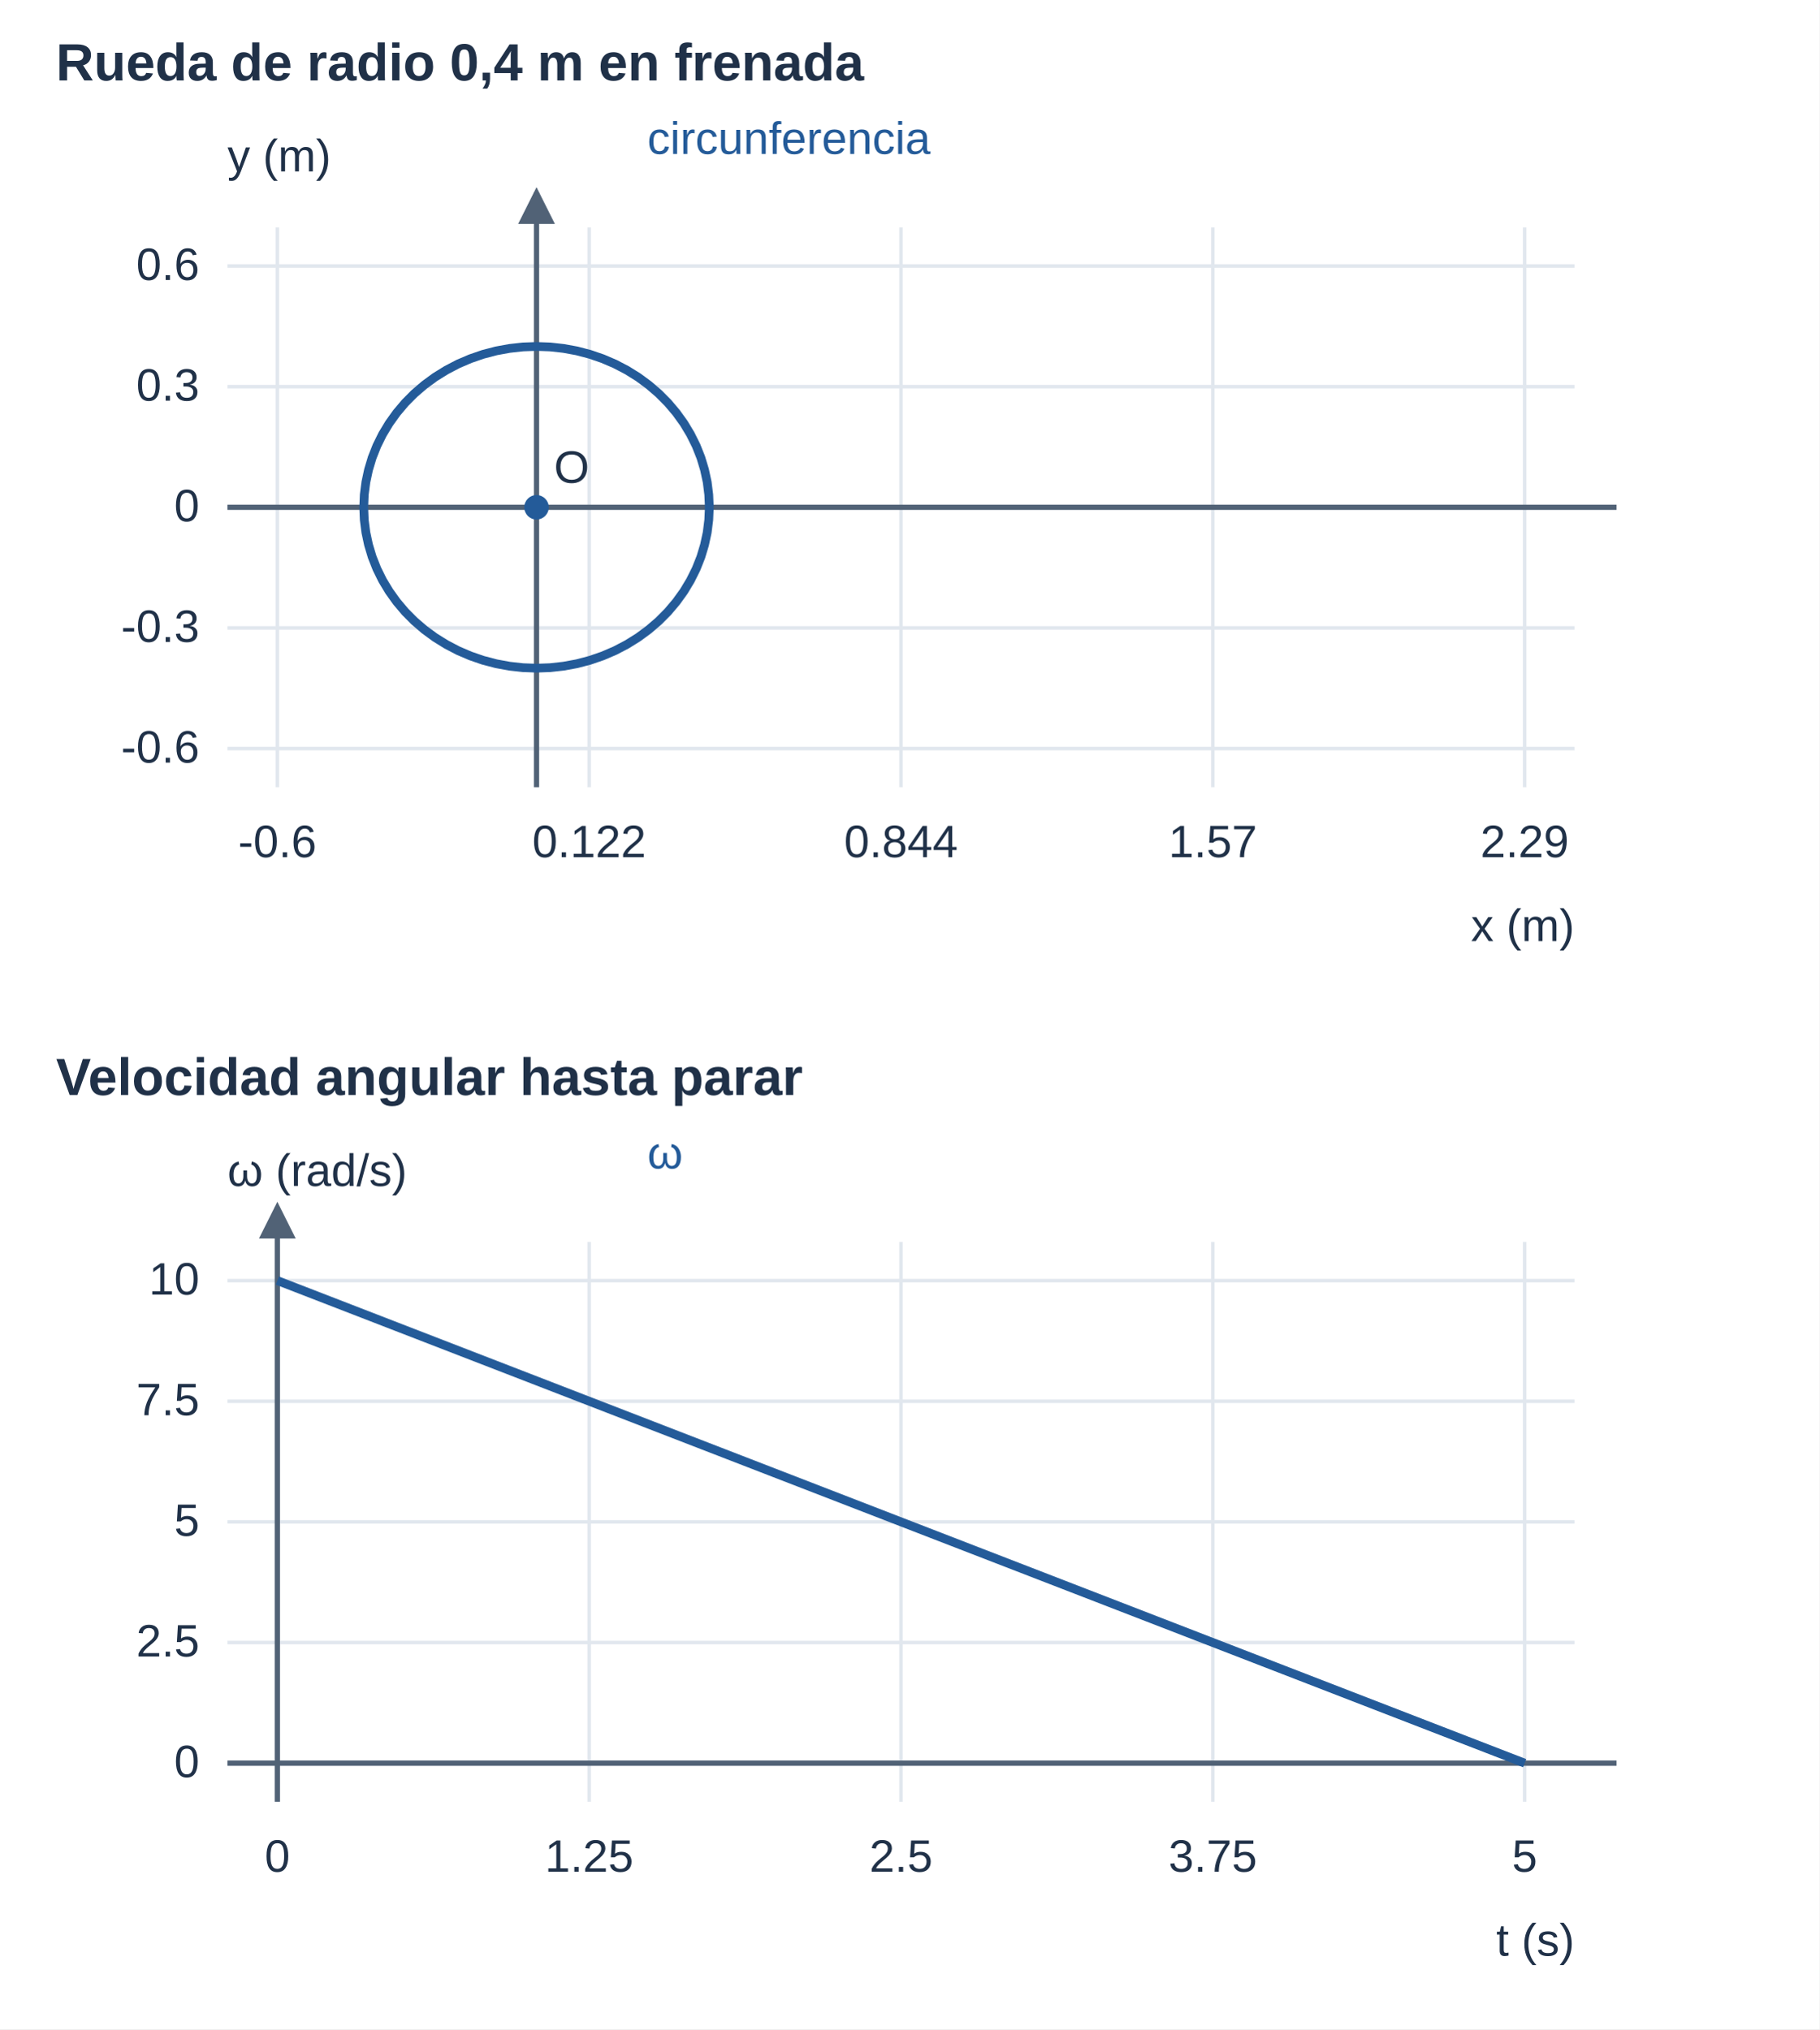
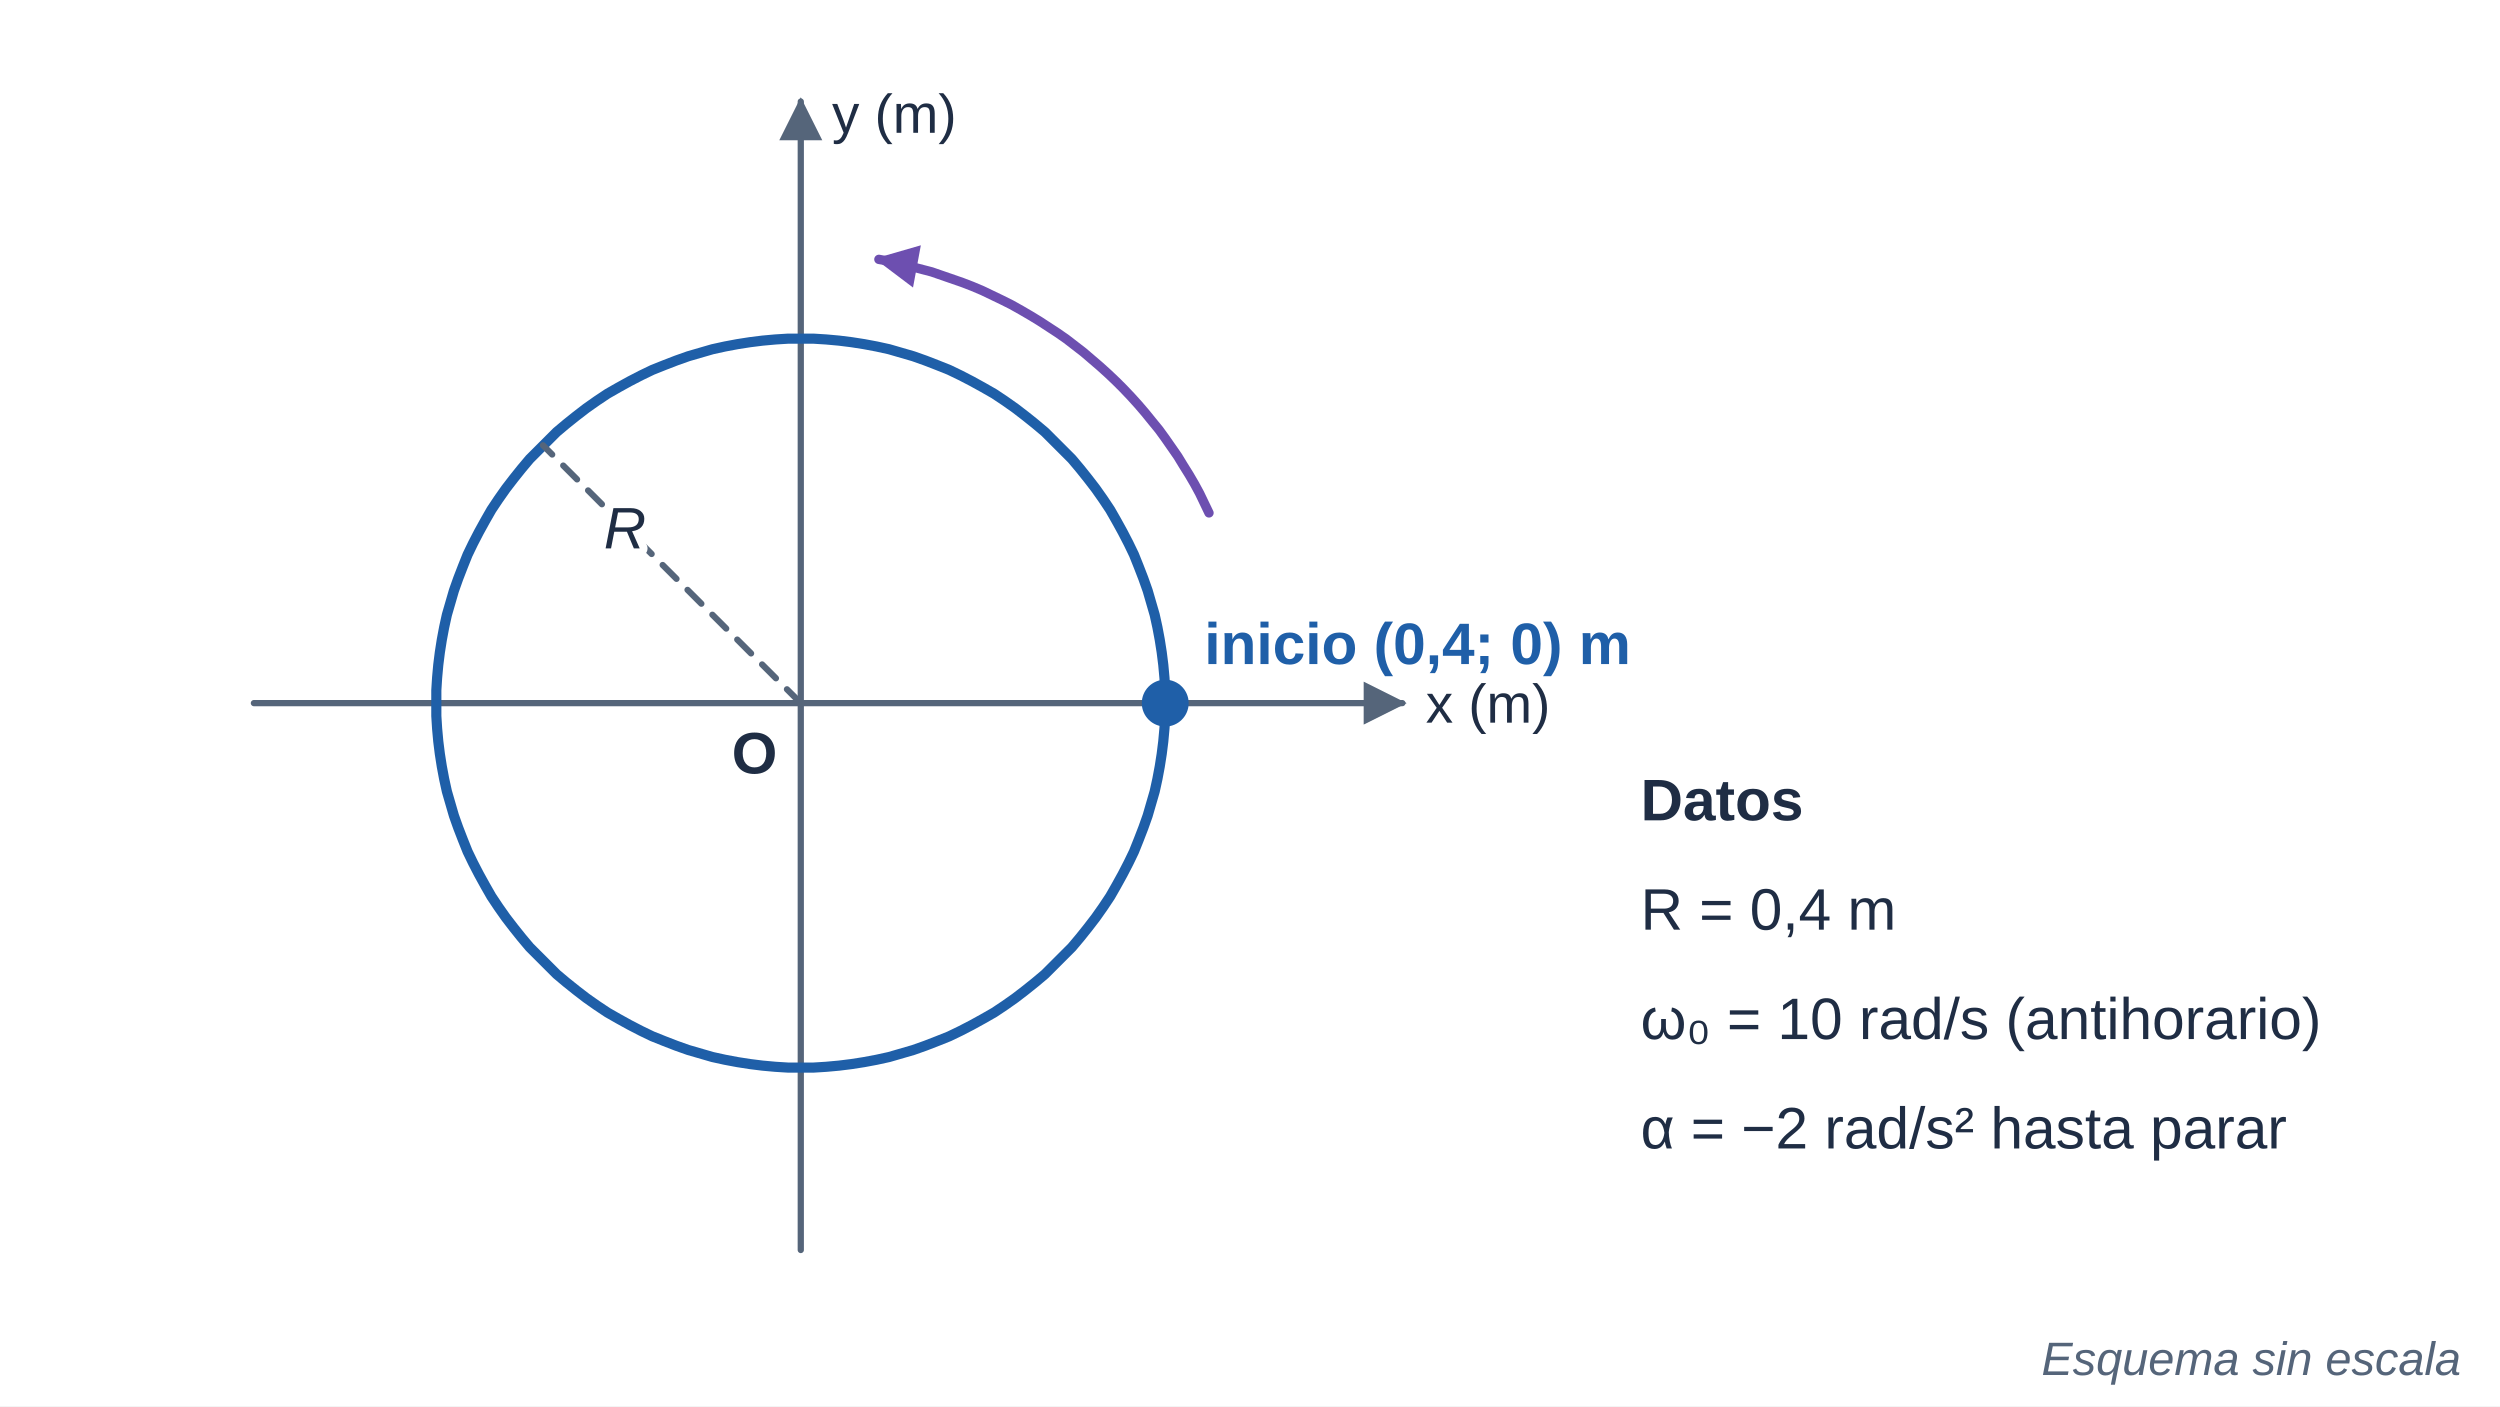
- <svg xmlns="http://www.w3.org/2000/svg" viewBox="0 0 520 580" role="img" aria-labelledby="title desc" style="max-width:100%;height:auto">
+ <svg xmlns="http://www.w3.org/2000/svg" viewBox="0 0 640 360" role="img" aria-labelledby="title desc" style="max-width:100%;height:auto">
  <defs>
-     <marker id="arrow" markerWidth="7" markerHeight="7" refX="6" refY="3.5" orient="auto-start-reverse">
-       <path d="M0 0 L7 3.5 L0 7Z" fill="context-stroke" />
+     <marker id="ah-blue" viewBox="0 0 10 10" refX="9" refY="5" markerWidth="11" markerHeight="11" markerUnits="userSpaceOnUse" orient="auto-start-reverse">
+       <path d="M0 0L10 5L0 10Z" fill="#1f5fa8" />
+     </marker>
+     <marker id="ah-red" viewBox="0 0 10 10" refX="9" refY="5" markerWidth="11" markerHeight="11" markerUnits="userSpaceOnUse" orient="auto-start-reverse">
+       <path d="M0 0L10 5L0 10Z" fill="#b8432f" />
+     </marker>
+     <marker id="ah-green" viewBox="0 0 10 10" refX="9" refY="5" markerWidth="11" markerHeight="11" markerUnits="userSpaceOnUse" orient="auto-start-reverse">
+       <path d="M0 0L10 5L0 10Z" fill="#16756a" />
+     </marker>
+     <marker id="ah-purple" viewBox="0 0 10 10" refX="9" refY="5" markerWidth="11" markerHeight="11" markerUnits="userSpaceOnUse" orient="auto-start-reverse">
+       <path d="M0 0L10 5L0 10Z" fill="#6d4fb0" />
+     </marker>
+     <marker id="ah-muted" viewBox="0 0 10 10" refX="9" refY="5" markerWidth="11" markerHeight="11" markerUnits="userSpaceOnUse" orient="auto-start-reverse">
+       <path d="M0 0L10 5L0 10Z" fill="#55657a" />
+     </marker>
+     <marker id="ah-ink" viewBox="0 0 10 10" refX="9" refY="5" markerWidth="11" markerHeight="11" markerUnits="userSpaceOnUse" orient="auto-start-reverse">
+       <path d="M0 0L10 5L0 10Z" fill="#1f2d44" />
    </marker>
  </defs>
-   <rect width="100%" height="100%" fill="white" />
-   <g font-family="Arial,sans-serif" font-size="13" fill="#203148">
-     <text x="16" y="23" font-size="15" font-weight="bold">Rueda de radio 0,4 m en frenada</text>
-     <path d="M79.26 65V225 M65 213.97H450" stroke="#e1e7ee" fill="none" />
-     <text x="79.26" y="245" text-anchor="middle">-0.6</text>
-     <text x="57" y="217.97" text-anchor="end">-0.6</text>
-     <path d="M168.38 65V225 M65 179.48H450" stroke="#e1e7ee" fill="none" />
-     <text x="168.38" y="245" text-anchor="middle">0.122</text>
-     <text x="57" y="183.48" text-anchor="end">-0.3</text>
-     <path d="M257.50 65V225 M65 145.00H450" stroke="#e1e7ee" fill="none" />
-     <text x="257.50" y="245" text-anchor="middle">0.844</text>
-     <text x="57" y="149.00" text-anchor="end">0</text>
-     <path d="M346.62 65V225 M65 110.52H450" stroke="#e1e7ee" fill="none" />
-     <text x="346.62" y="245" text-anchor="middle">1.57</text>
-     <text x="57" y="114.52" text-anchor="end">0.3</text>
-     <path d="M435.74 65V225 M65 76.03H450" stroke="#e1e7ee" fill="none" />
-     <text x="435.74" y="245" text-anchor="middle">2.29</text>
-     <text x="57" y="80.03" text-anchor="end">0.6</text>
-     <path d="M65 145.00H462 M153.33 225V55" stroke="#516276" stroke-width="1.5" fill="none" marker-end="url(#arrow)" />
-     <text x="450" y="269" text-anchor="end">x (m)</text>
-     <text x="65" y="49">y (m)</text>
-     <polyline points="202.72,145.00 202.56,141.39 202.11,137.81 201.35,134.27 200.30,130.79 198.96,127.41 197.33,124.13 195.44,120.98 193.28,117.98 190.88,115.14 188.25,112.49 185.40,110.04 182.36,107.80 179.14,105.80 175.75,104.03 172.23,102.52 168.59,101.27 164.86,100.29 161.06,99.59 157.21,99.16 153.33,99.02 149.46,99.16 145.61,99.59 141.81,100.29 138.07,101.27 134.44,102.52 130.91,104.03 127.53,105.80 124.31,107.80 121.26,110.04 118.41,112.49 115.78,115.14 113.38,117.98 111.23,120.98 109.33,124.13 107.71,127.41 106.37,130.79 105.32,134.27 104.56,137.81 104.10,141.39 103.95,145.00 104.10,148.61 104.56,152.19 105.32,155.73 106.37,159.21 107.71,162.59 109.33,165.87 111.23,169.02 113.38,172.02 115.78,174.86 118.41,177.51 121.26,179.96 124.31,182.20 127.53,184.20 130.91,185.97 134.44,187.48 138.07,188.73 141.81,189.71 145.61,190.41 149.46,190.84 153.33,190.98 157.21,190.84 161.06,190.41 164.86,189.71 168.59,188.73 172.23,187.48 175.75,185.97 179.14,184.20 182.36,182.20 185.40,179.96 188.25,177.51 190.88,174.86 193.28,172.02 195.44,169.02 197.33,165.87 198.96,162.59 200.30,159.21 201.35,155.73 202.11,152.19 202.56,148.61 202.72,145.00" fill="none" stroke="#245b99" stroke-width="2.5" />
-     <text x="185" y="44" fill="#245b99">circunferencia</text>
-     <circle cx="153.33" cy="145.00" r="3.5" fill="#245b99" />
-     <text x="158.33" y="138.00">O</text>
-     <text x="16" y="313" font-size="15" font-weight="bold">Velocidad angular hasta parar</text>
-     <path d="M79.26 355V515 M65 503.97H450" stroke="#e1e7ee" fill="none" />
-     <text x="79.26" y="535" text-anchor="middle">0</text>
-     <text x="57" y="507.97" text-anchor="end">0</text>
-     <path d="M168.38 355V515 M65 469.48H450" stroke="#e1e7ee" fill="none" />
-     <text x="168.38" y="535" text-anchor="middle">1.25</text>
-     <text x="57" y="473.48" text-anchor="end">2.5</text>
-     <path d="M257.50 355V515 M65 435.00H450" stroke="#e1e7ee" fill="none" />
-     <text x="257.50" y="535" text-anchor="middle">2.5</text>
-     <text x="57" y="439.00" text-anchor="end">5</text>
-     <path d="M346.62 355V515 M65 400.52H450" stroke="#e1e7ee" fill="none" />
-     <text x="346.62" y="535" text-anchor="middle">3.75</text>
-     <text x="57" y="404.52" text-anchor="end">7.5</text>
-     <path d="M435.74 355V515 M65 366.03H450" stroke="#e1e7ee" fill="none" />
-     <text x="435.74" y="535" text-anchor="middle">5</text>
-     <text x="57" y="370.03" text-anchor="end">10</text>
-     <path d="M65 503.97H462 M79.26 515V345" stroke="#516276" stroke-width="1.5" fill="none" marker-end="url(#arrow)" />
-     <text x="450" y="559" text-anchor="end">t (s)</text>
-     <text x="65" y="339">ω (rad/s)</text>
-     <polyline points="79.26,366.03 435.74,503.97" fill="none" stroke="#245b99" stroke-width="2.5" />
-     <text x="185" y="334" fill="#245b99">ω</text>
+   <rect width="640" height="360" fill="#ffffff" />
+   <g font-family="Arial, Helvetica, sans-serif" font-size="15" fill="#1f2d44" stroke-linecap="round" stroke-linejoin="round">
+     <text x="199.0" y="198.0" text-anchor="end" font-weight="bold">O</text>
+     <path d="M65.0 180.0L359.0 180.0" fill="none" stroke="#55657a" stroke-width="1.6" marker-end="url(#ah-muted)" />
+     <path d="M205.0 320.0L205.0 26.0" fill="none" stroke="#55657a" stroke-width="1.6" marker-end="url(#ah-muted)" />
+     <text x="365.0" y="185.0" font-size="14">x (m)</text>
+     <text x="213.0" y="34.0" font-size="14">y (m)</text>
+     <polyline points="298.3,180.0 298.3,176.7 298.1,173.5 297.8,170.2 297.4,167.0 296.9,163.8 296.3,160.6 295.6,157.4 294.7,154.3 293.8,151.2 292.7,148.1 291.5,145.0 290.3,142.0 288.9,139.1 287.4,136.2 285.8,133.3 284.2,130.5 282.4,127.8 280.5,125.1 278.5,122.5 276.5,120.0 274.4,117.5 272.1,115.2 269.8,112.9 267.5,110.6 265.0,108.5 262.5,106.5 259.9,104.5 257.2,102.6 254.5,100.8 251.7,99.2 248.8,97.6 245.9,96.1 243.0,94.7 240.0,93.5 236.9,92.3 233.8,91.2 230.7,90.3 227.6,89.4 224.4,88.7 221.2,88.1 218.0,87.6 214.8,87.2 211.5,86.9 208.3,86.7 205.0,86.7 201.7,86.7 198.5,86.9 195.2,87.2 192.0,87.6 188.8,88.1 185.6,88.7 182.4,89.4 179.3,90.3 176.2,91.2 173.1,92.3 170.0,93.5 167.0,94.7 164.1,96.1 161.2,97.6 158.3,99.2 155.5,100.8 152.8,102.6 150.1,104.5 147.5,106.5 145.0,108.5 142.5,110.6 140.2,112.9 137.9,115.2 135.6,117.5 133.5,120.0 131.5,122.5 129.5,125.1 127.6,127.8 125.8,130.5 124.2,133.3 122.6,136.2 121.1,139.1 119.7,142.0 118.5,145.0 117.3,148.1 116.2,151.2 115.3,154.3 114.4,157.4 113.7,160.6 113.1,163.8 112.6,167.0 112.2,170.2 111.9,173.5 111.7,176.7 111.7,180.0 111.7,183.3 111.9,186.5 112.2,189.8 112.6,193.0 113.1,196.2 113.7,199.4 114.4,202.6 115.3,205.7 116.2,208.8 117.3,211.9 118.5,215.0 119.7,218.0 121.1,220.9 122.6,223.8 124.2,226.7 125.8,229.5 127.6,232.2 129.5,234.9 131.5,237.5 133.5,240.0 135.6,242.5 137.9,244.8 140.2,247.1 142.5,249.4 145.0,251.5 147.5,253.5 150.1,255.5 152.8,257.4 155.5,259.2 158.3,260.8 161.2,262.4 164.1,263.9 167.0,265.3 170.0,266.5 173.1,267.7 176.2,268.8 179.3,269.7 182.4,270.6 185.6,271.3 188.8,271.9 192.0,272.4 195.2,272.8 198.5,273.1 201.7,273.3 205.0,273.3 208.3,273.3 211.5,273.1 214.8,272.8 218.0,272.4 221.2,271.9 224.4,271.3 227.6,270.6 230.7,269.7 233.8,268.8 236.9,267.7 240.0,266.5 243.0,265.3 245.9,263.9 248.8,262.4 251.7,260.8 254.5,259.2 257.2,257.4 259.9,255.5 262.5,253.5 265.0,251.5 267.5,249.4 269.8,247.1 272.1,244.8 274.4,242.5 276.5,240.0 278.5,237.5 280.5,234.9 282.4,232.2 284.2,229.5 285.8,226.7 287.4,223.8 288.9,220.9 290.3,218.0 291.5,215.0 292.7,211.9 293.8,208.8 294.7,205.7 295.6,202.6 296.3,199.4 296.9,196.2 297.4,193.0 297.8,189.8 298.1,186.5 298.3,183.3 298.3,180.0" fill="none" stroke="#1f5fa8" stroke-width="2.6" />
+     <path d="M205.0 180.0L139.0 114.0" fill="none" stroke="#55657a" stroke-width="1.6" stroke-dasharray="5 4" />
+     <text x="165.4" y="140.4" text-anchor="end" font-style="italic" stroke="#ffffff" stroke-width="4" paint-order="stroke">R</text>
+     <circle cx="298.3" cy="180.0" r="6" fill="#1f5fa8" />
+     <text x="308.3" y="170.0" fill="#1f5fa8" font-weight="bold" stroke="#ffffff" stroke-width="4" paint-order="stroke">inicio (0,4; 0) m</text>
+     <polyline points="309.5,131.3 308.3,128.8 307.1,126.3 305.8,123.9 304.4,121.5 302.9,119.1 301.5,116.8 299.9,114.5 298.3,112.2 296.7,110.0 294.9,107.8 293.2,105.7 291.4,103.6 289.5,101.5 287.6,99.5 285.7,97.6 283.7,95.7 281.6,93.8 279.5,92.0 277.4,90.2 275.2,88.5 273.0,86.8 270.7,85.2 268.4,83.7 266.1,82.2 263.8,80.8 261.4,79.4 258.9,78.0 256.5,76.8 254.0,75.6 251.5,74.4 248.9,73.3 246.3,72.3 243.7,71.4 241.1,70.5 238.5,69.6 235.8,68.9 233.1,68.2 230.5,67.5 227.7,66.9 225.0,66.4" fill="none" stroke="#6d4fb0" stroke-width="2.4" marker-end="url(#ah-purple)" />
+     <text x="420.0" y="210.0" font-weight="bold">Datos</text>
+     <text x="420.0" y="238.0">R = 0,4 m</text>
+     <text x="420.0" y="266.0">ω₀ = 10 rad/s (antihorario)</text>
+     <text x="420.0" y="294.0">α = −2 rad/s² hasta parar</text>
+     <text x="630.0" y="352.0" text-anchor="end" fill="#55657a" font-size="12" font-style="italic">Esquema sin escala</text>
  </g>
</svg>
